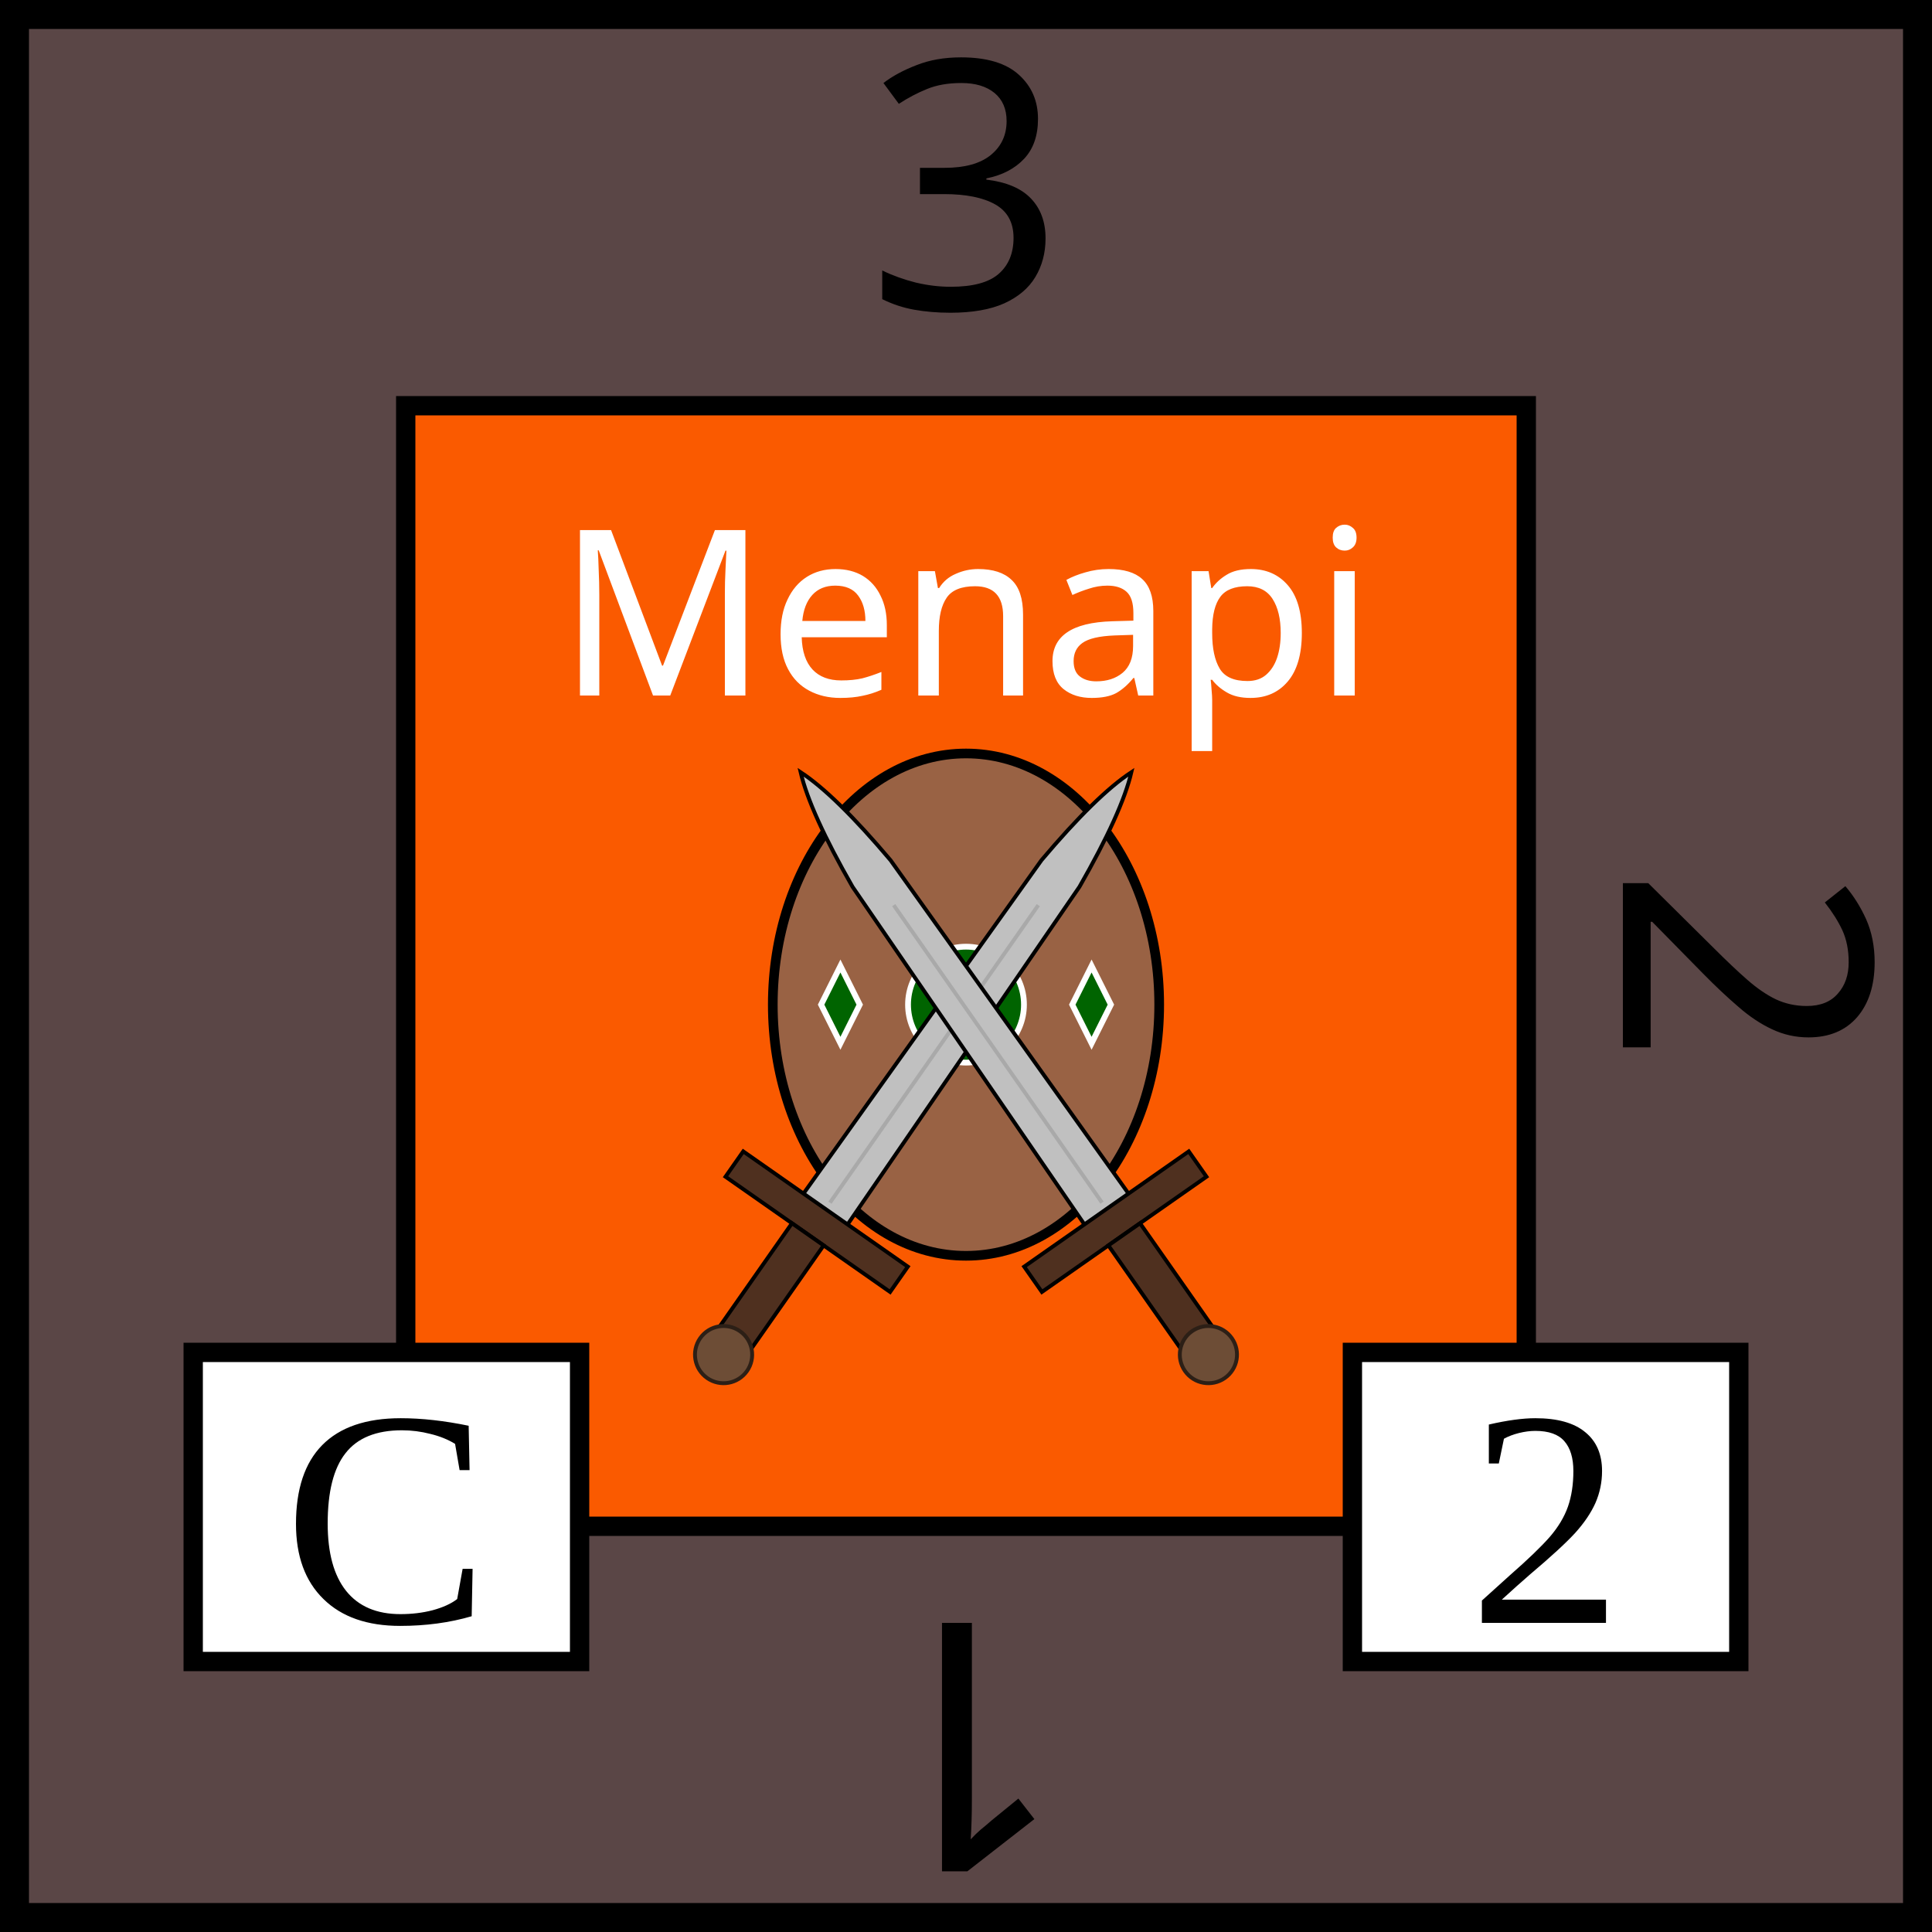
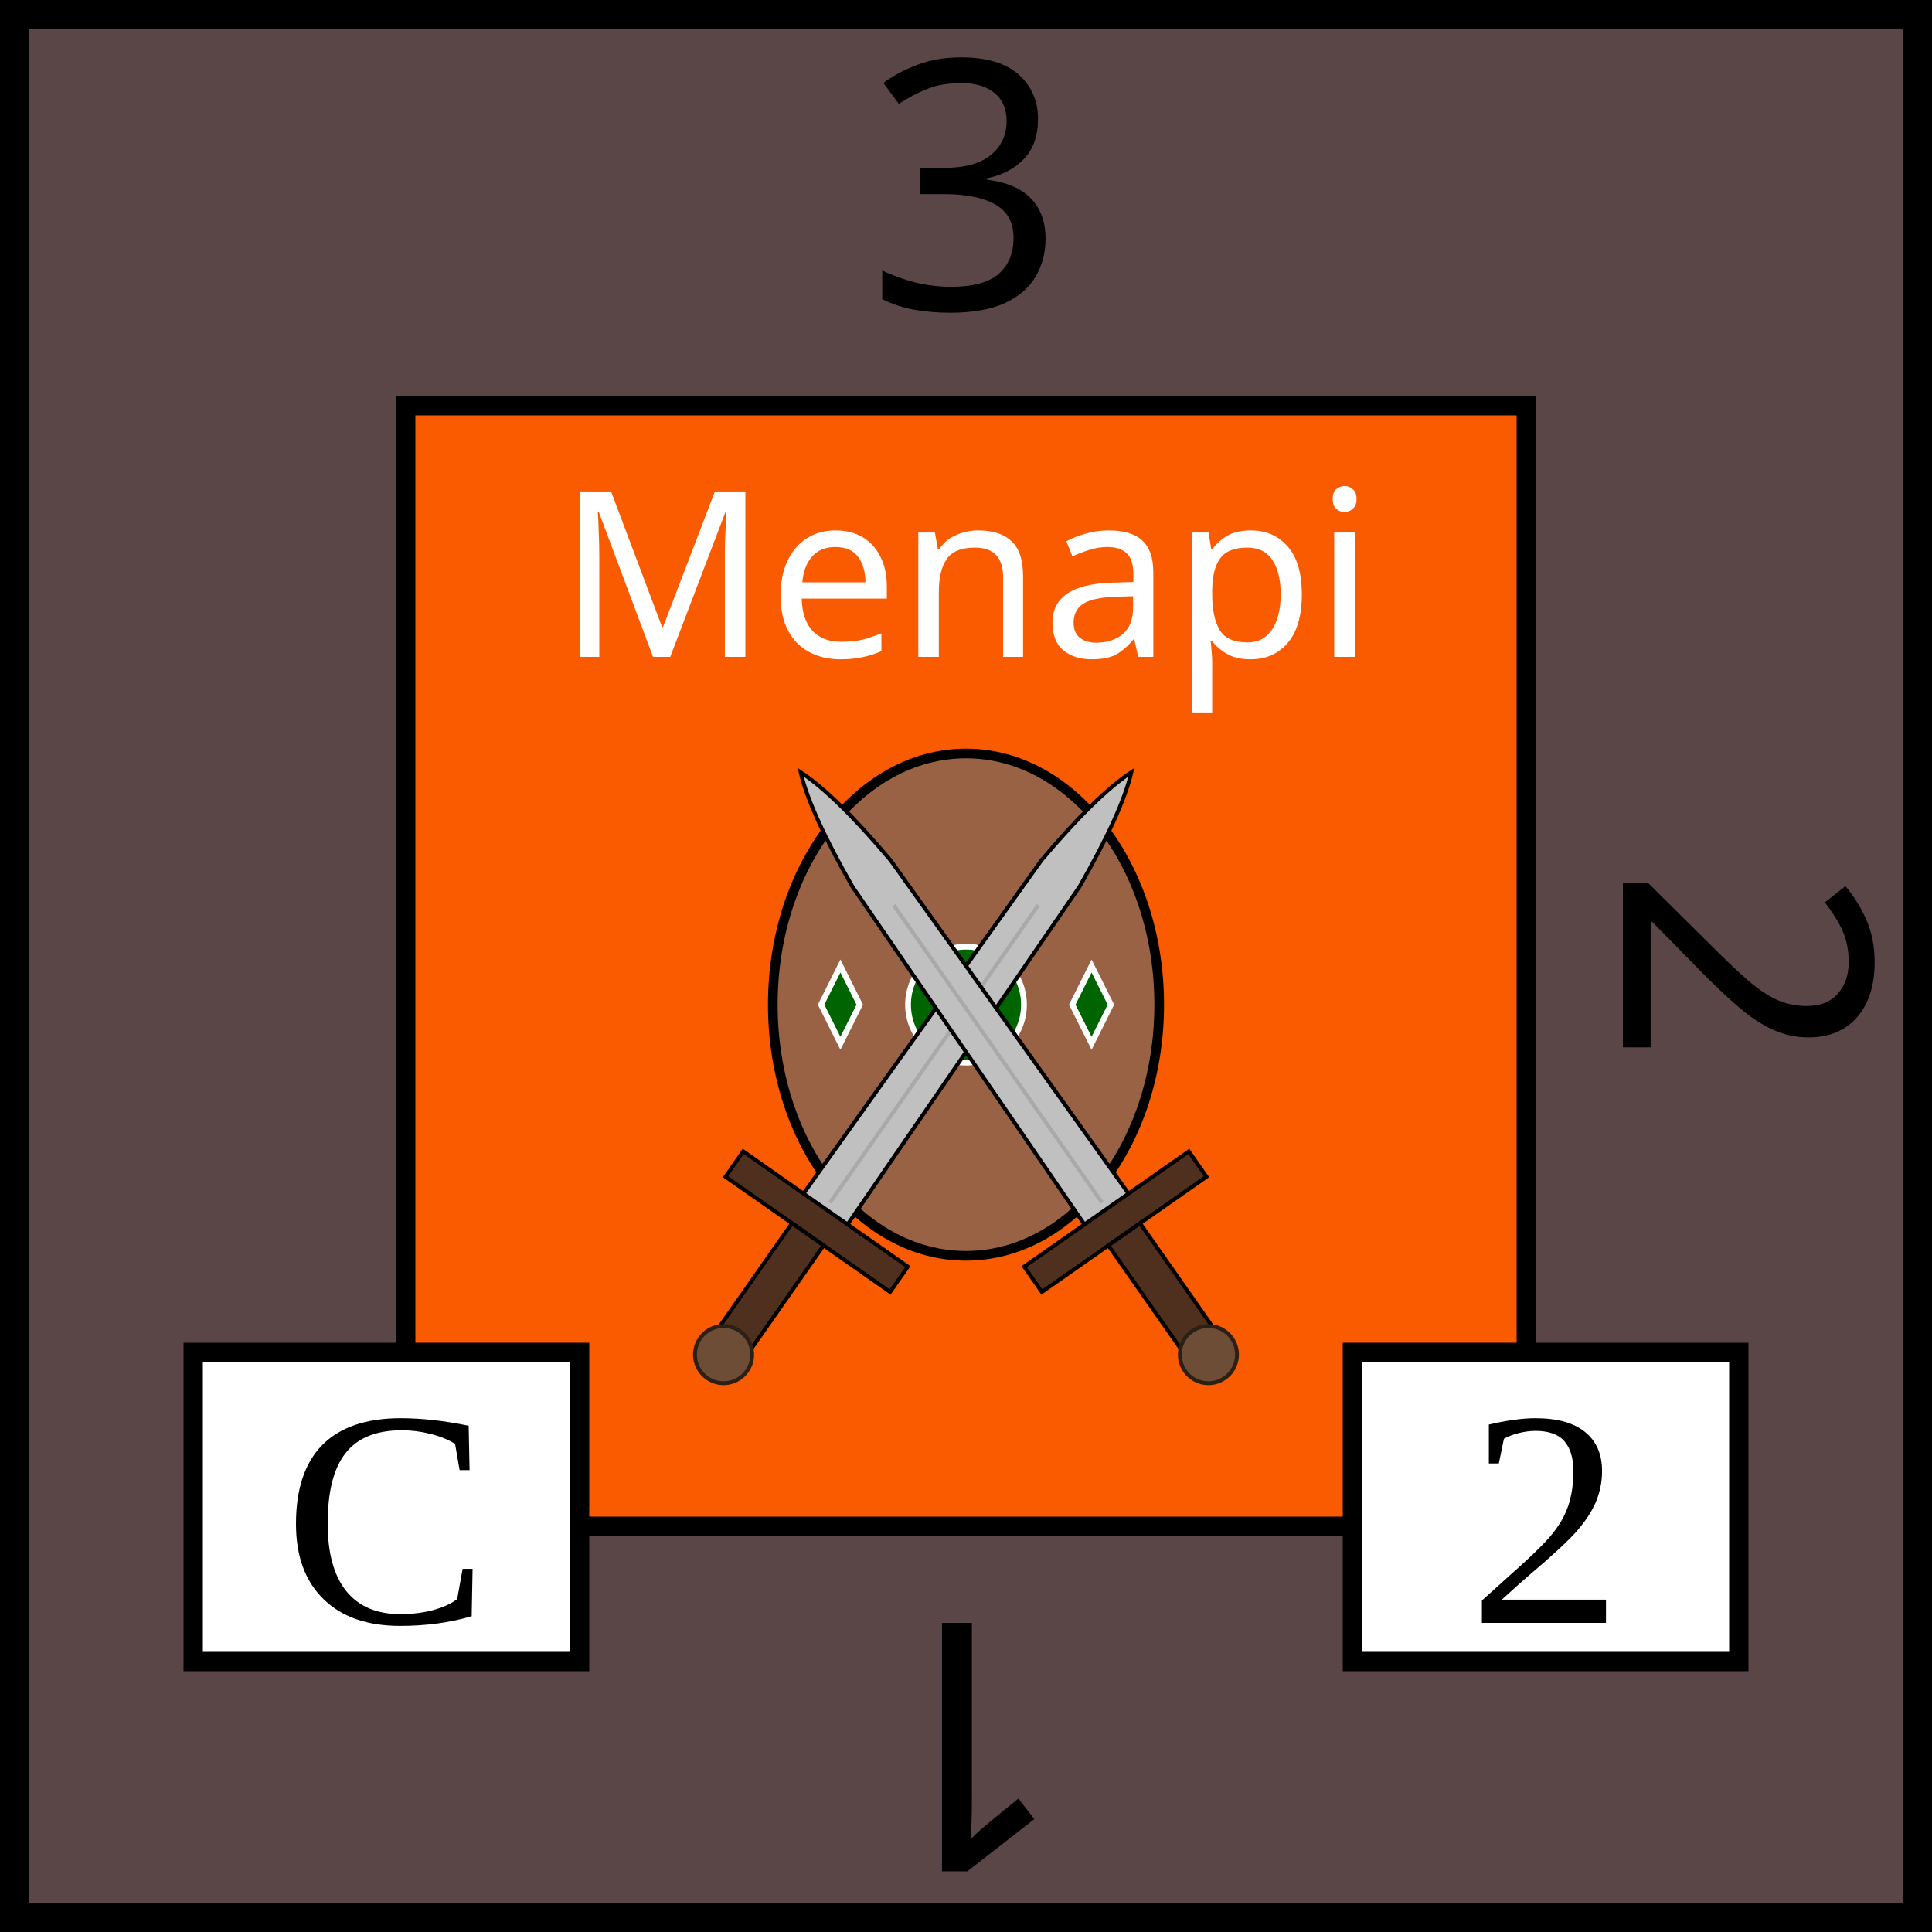
<svg xmlns="http://www.w3.org/2000/svg" viewBox="0 0 100 100" width="100" height="100">
  <rect id="background" fill="rgb(90,70,70)" height="100" width="100" stroke="black" stroke-width="3" />
  <g id="tribe" text-anchor="middle" font-size="12" font-family="Papyrus">
    <rect x="21" y="21" width="58" height="58" fill="rgb(250,90,0)" stroke="black" />
-     <text x="50" y="36" fill="white">Menapi</text>
+     <text x="50" y="34" fill="white">Menapi</text>
    <ellipse id="shield" cx="50" cy="52" rx="10" ry="13" fill="#996244" stroke="black" stroke-width="0.5" />
    <circle cx="50" cy="52" r="3" fill="darkgreen" stroke-width="0.3" stroke="white" />
    <polygon points="43.5,50 42.5,52 43.5,54 44.5,52 43.5,50" fill="darkgreen" stroke-width="0.3" stroke="white" />
    <polygon points="56.5,50 57.5,52 56.5,54 55.5,52 56.5,50" fill="darkgreen" stroke-width="0.3" stroke="white" />
  </g>
  <g id="sword" transform="scale(0.4) translate(68, 34) rotate(35, -34, 80)">
    <path d="         M 47 20         Q 48 9 50 4         Q 52 9 53 20         L 53.5 75         L 46.5 75         Z       " fill="silver" stroke="black" stroke-width="0.5" />
    <line x1="50" y1="25" x2="50" y2="72" stroke="darkgrey" stroke-width="0.5" />"
    <rect x="37" y="73" width="26" height="4" fill="#4f301f" stroke="black" stroke-width="0.5" />
    <rect x="47.5" y="77" width="5" height="20" fill="#4f301f" stroke="black" stroke-width="0.5" />
    <circle cx="50" cy="96" r="3.7" fill="#6d4d36" stroke="#2c1f16" stroke-width="0.5" />
  </g>
  <use href="#sword" transform="scale(-1,1) translate(-100,0)" />
  <g id="attributes" text-anchor="middle" font-size="16">
    <rect id="initiative" x="10" y="70" height="16" width="20" fill="white" stroke="black" />
    <text x="20" y="84">C</text>
    <rect id="firepower" x="70" y="70" height="16" width="20" fill="white" stroke="black" />
    <text x="80" y="84">2</text>
  </g>
  <g id="strength" text-anchor="middle" font-family="Papyrus" font-size="18">
    <text x="50" y="16">3</text>
    <text x="50" y="16" transform="rotate(90,50,50)">2</text>
    <text x="50" y="16" transform="rotate(180,50,50)">1</text>
  </g>
</svg>
